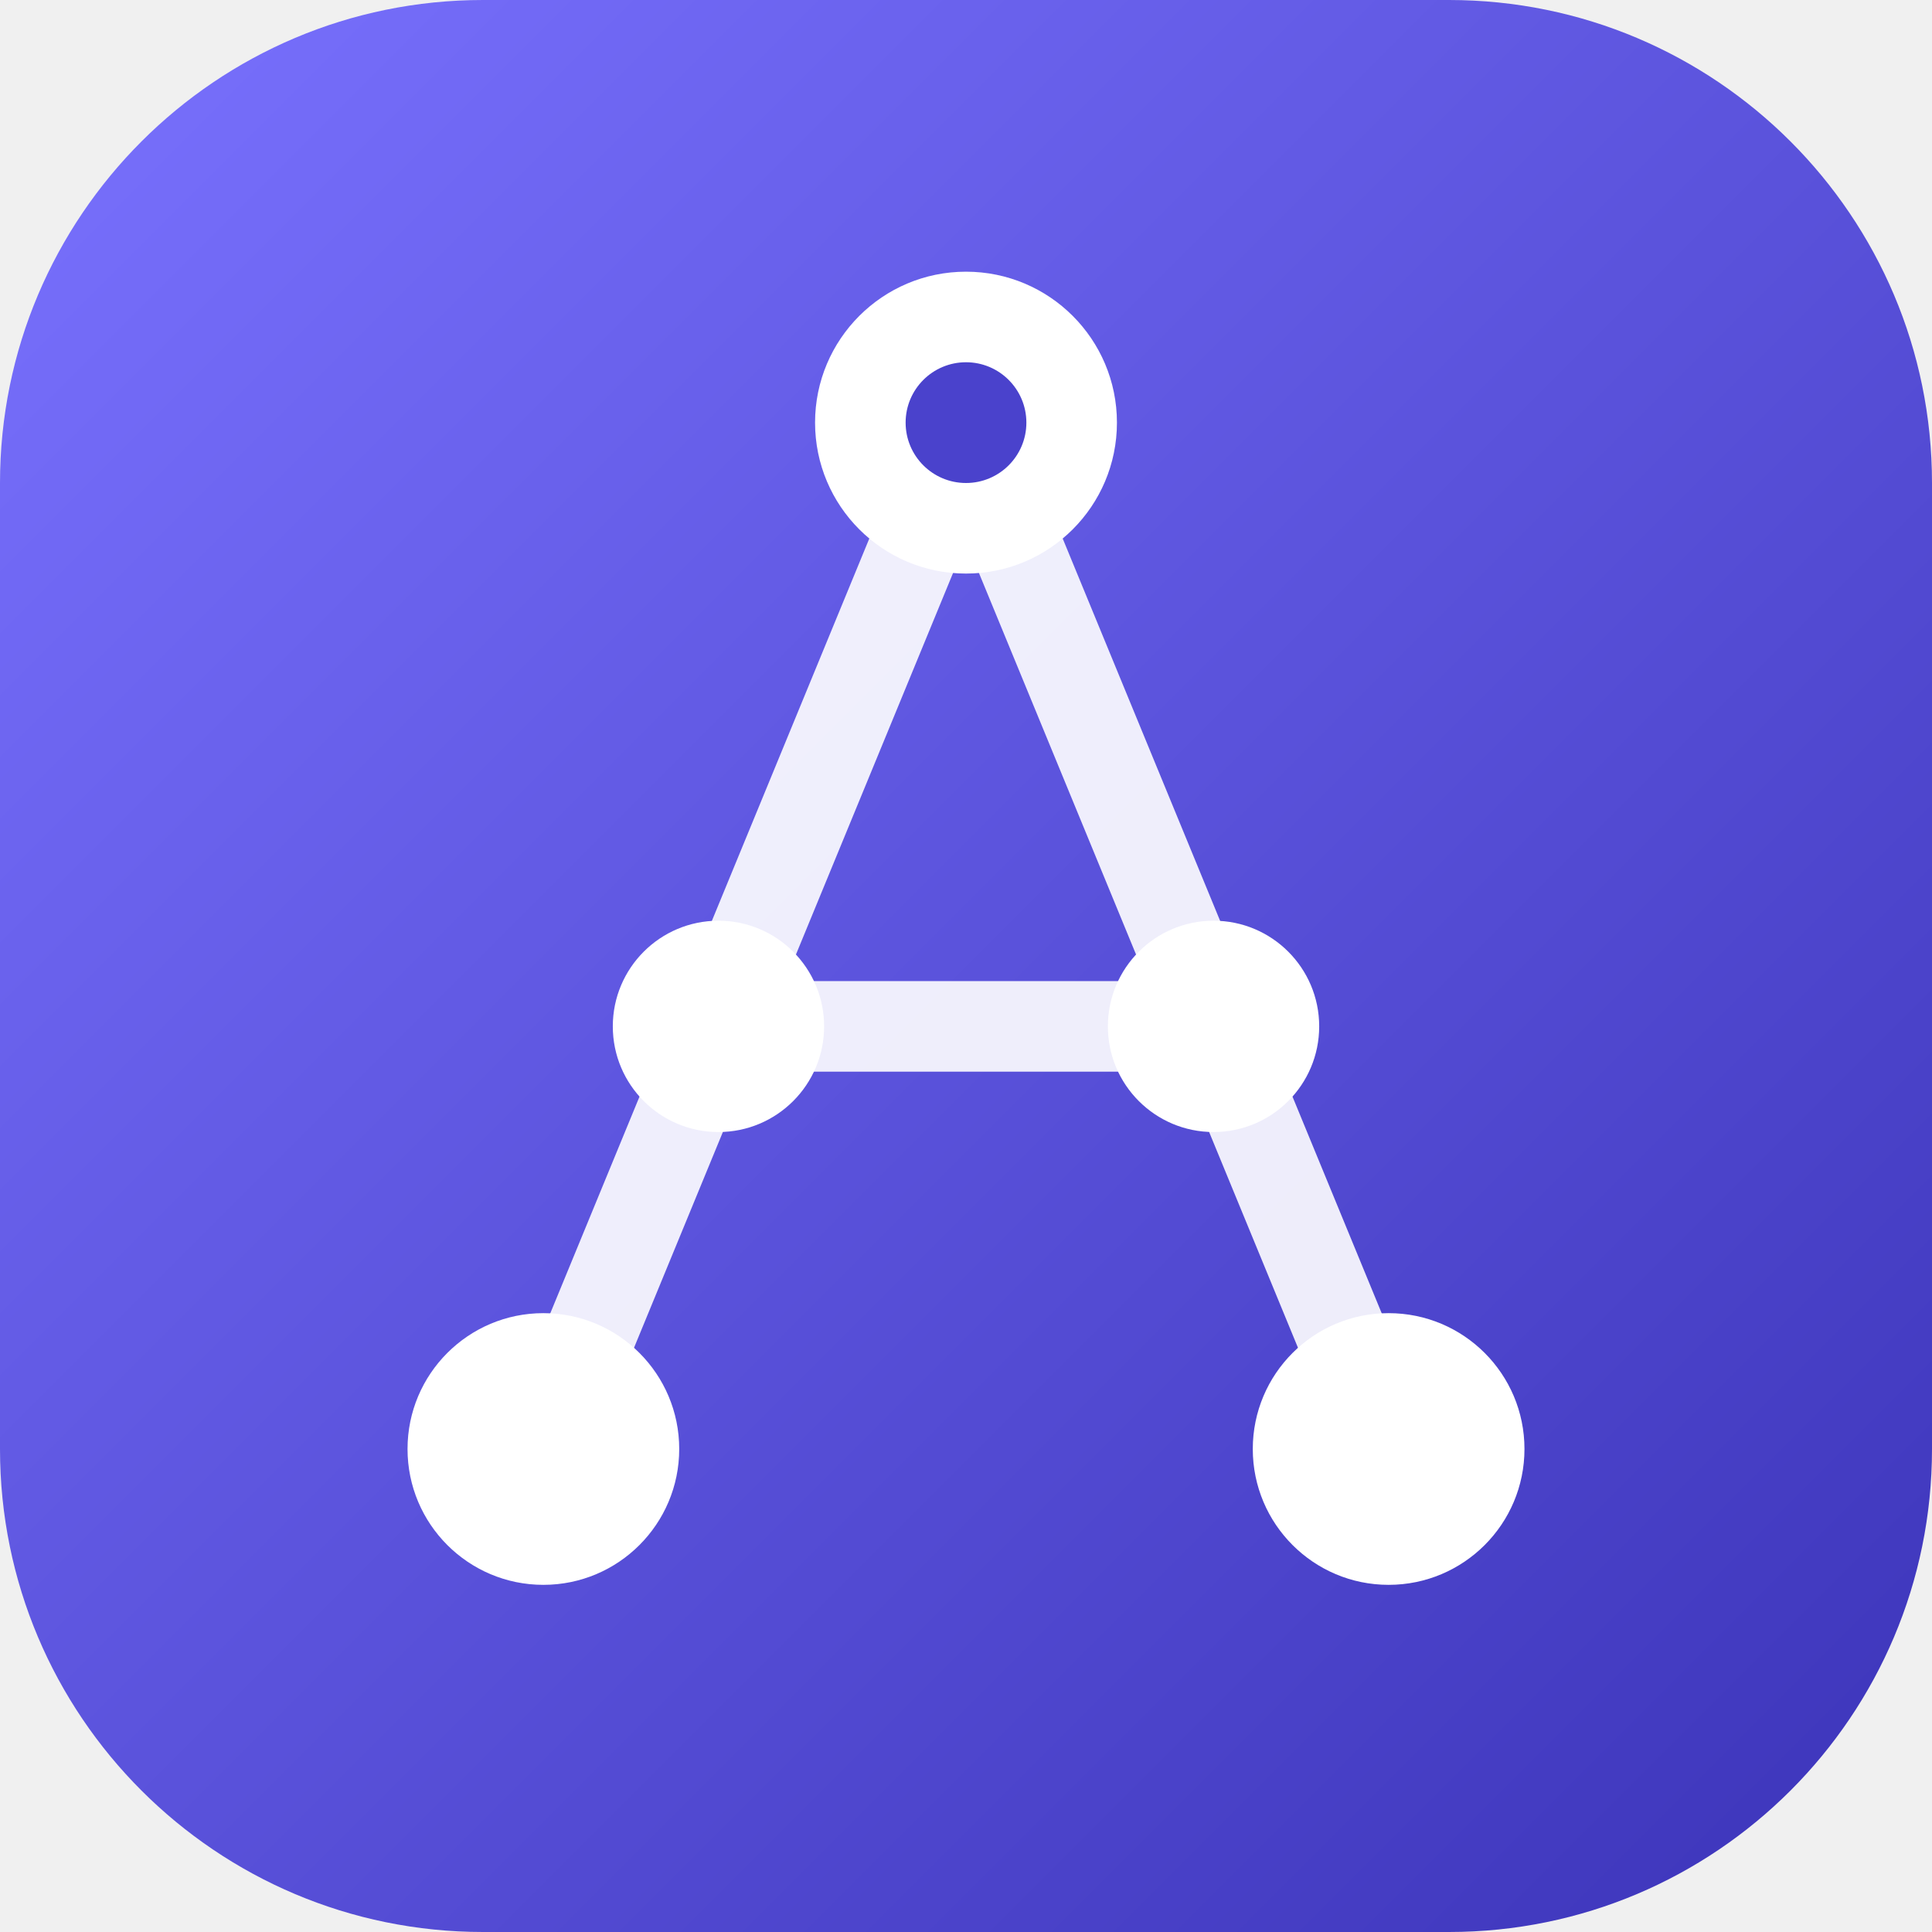
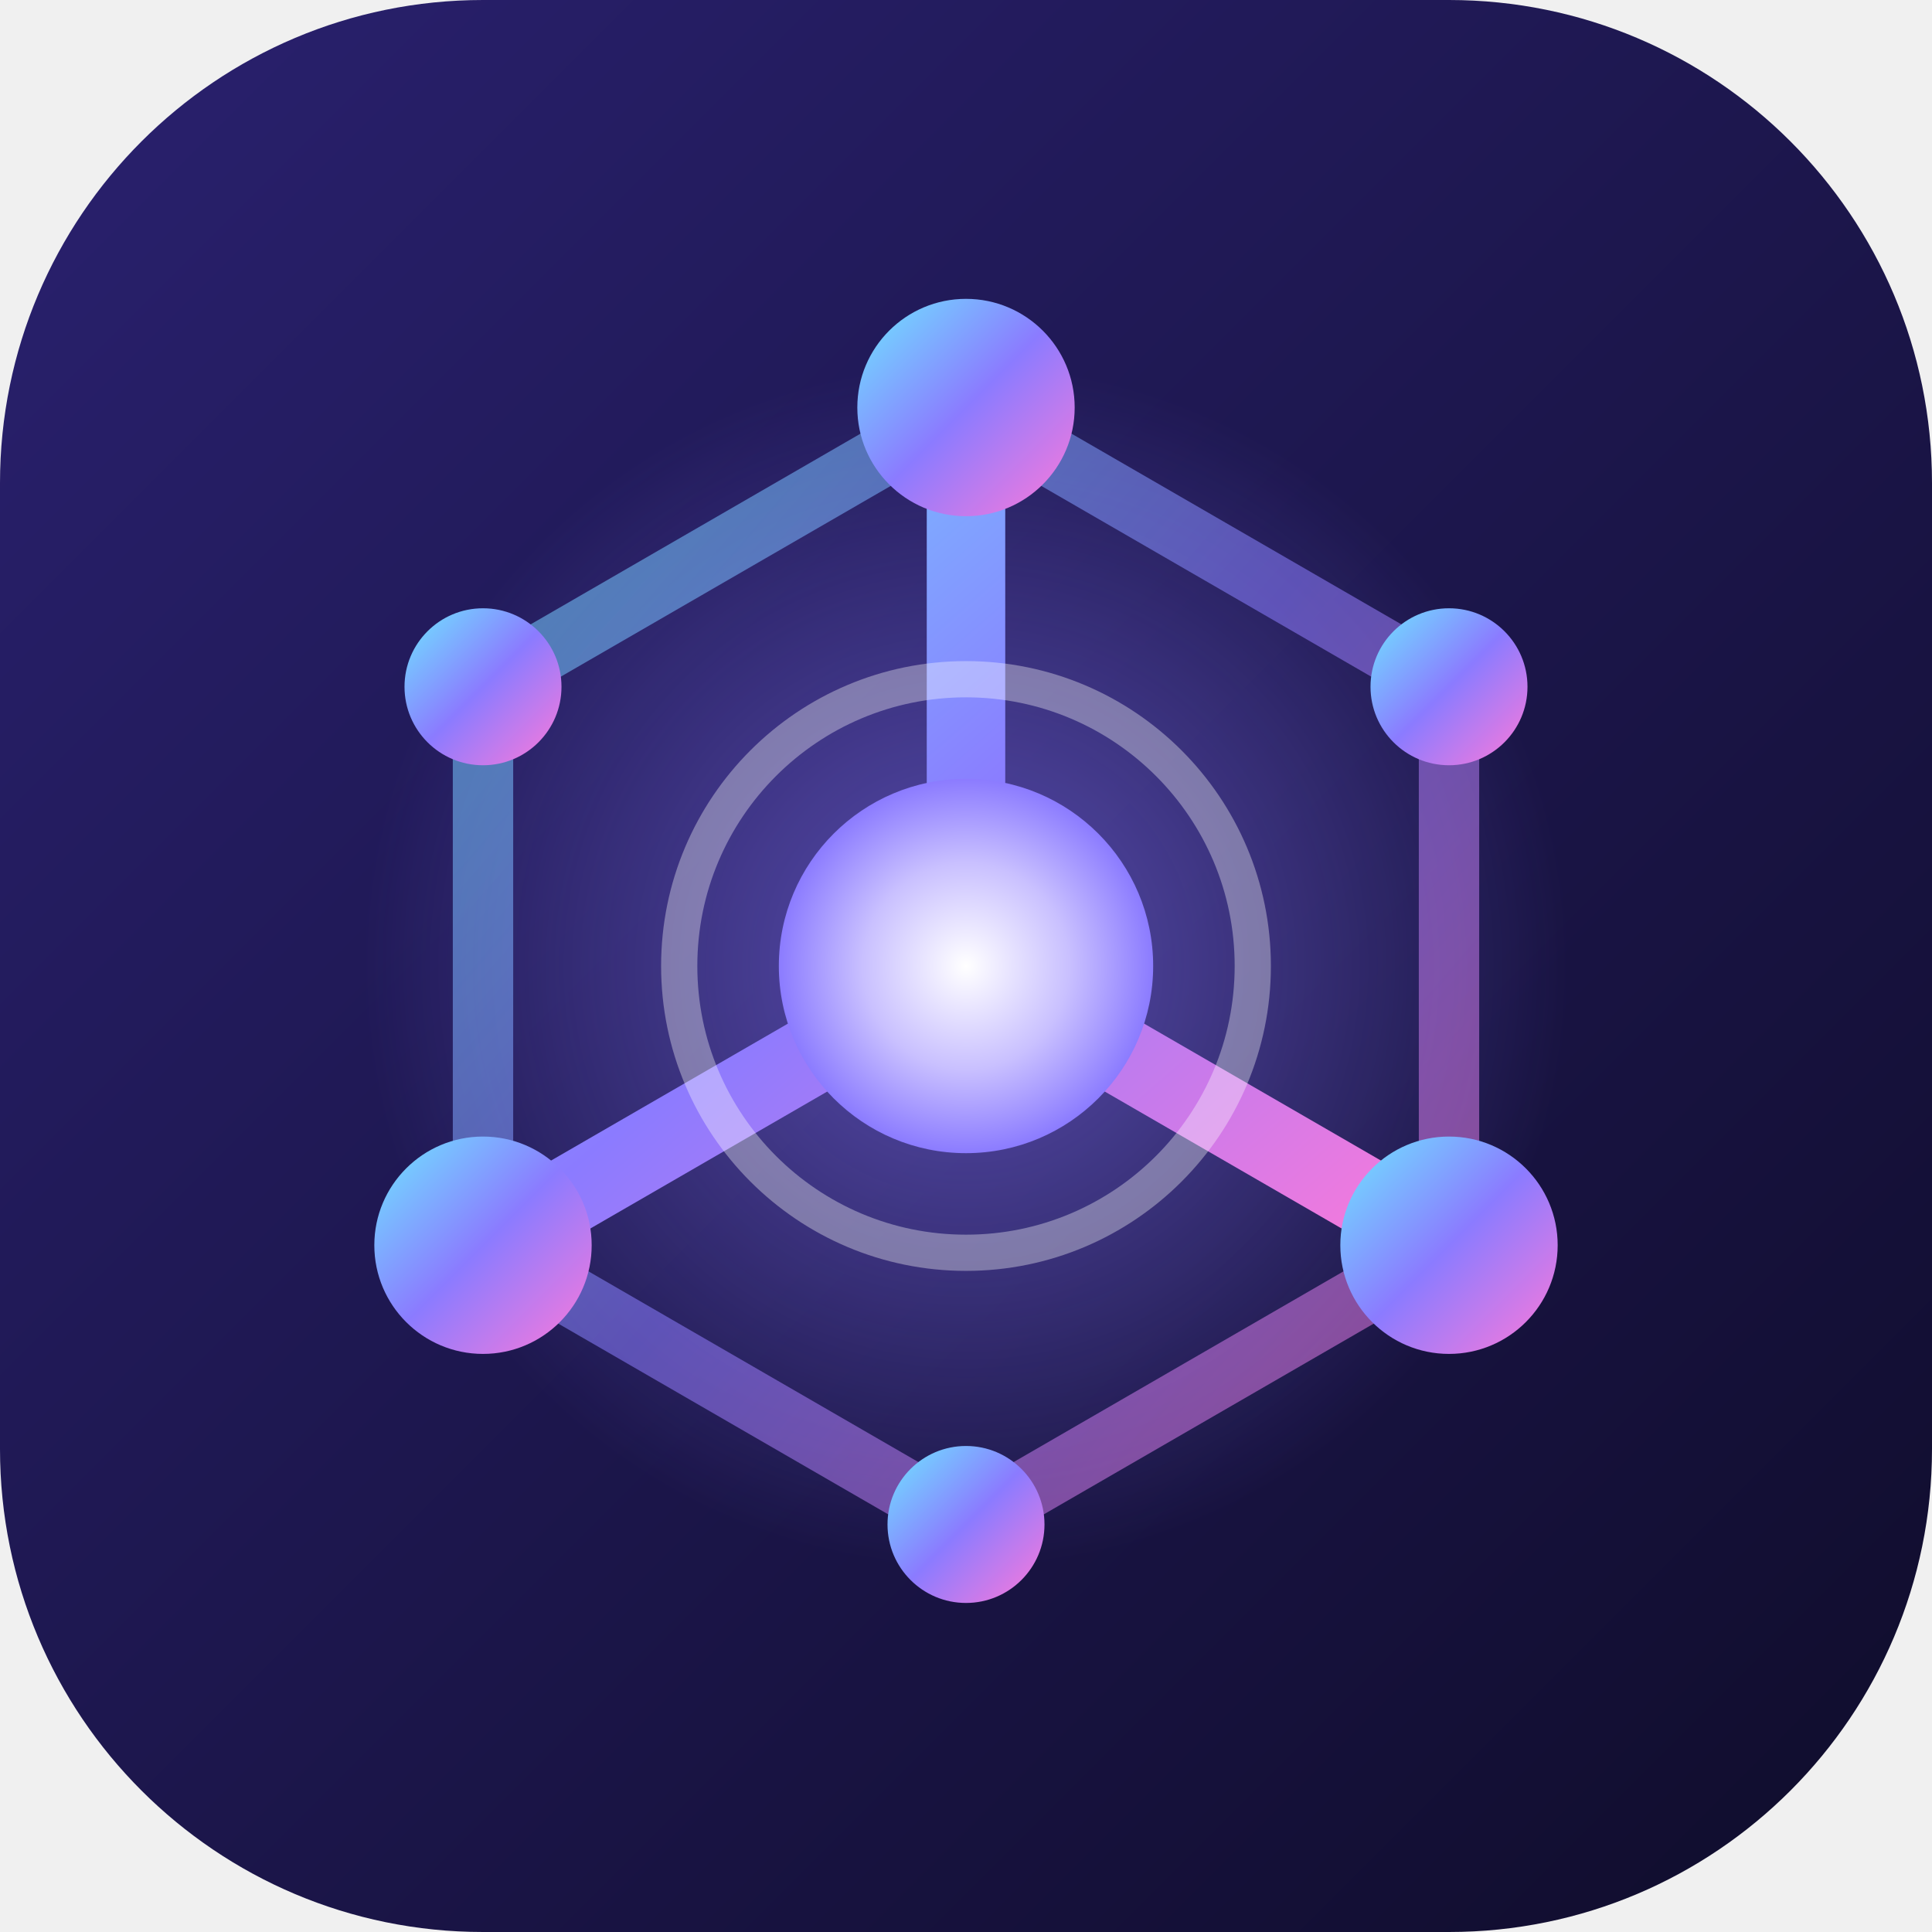
<svg xmlns="http://www.w3.org/2000/svg" viewBox="0 0 64 64" role="img" aria-label="Argus">
  <defs>
-     <linearGradient id="g" x1="0" y1="0" x2="1" y2="1">
-       <stop offset="0" stop-color="#7a72ff" />
-       <stop offset="1" stop-color="#3b33b8" />
+     <linearGradient id="bg" x1="0" y1="0" x2="1" y2="1">
+       <stop offset="0" stop-color="#2a2170" />
+       <stop offset="1" stop-color="#0f0c2a" />
    </linearGradient>
+     <linearGradient id="neon" x1="0" y1="0" x2="1" y2="1">
+       <stop offset="0" stop-color="#6ee7ff" />
+       <stop offset=".5" stop-color="#8b7bff" />
+       <stop offset="1" stop-color="#ff7ad9" />
+     </linearGradient>
+     <radialGradient id="core" cx=".5" cy=".5" r=".5">
+       <stop offset="0" stop-color="#fff" />
+       <stop offset=".55" stop-color="#c9c0ff" />
+       <stop offset="1" stop-color="#8b7bff" />
+     </radialGradient>
+     <radialGradient id="halo" cx=".5" cy=".5" r=".5">
+       <stop offset="0" stop-color="#8b7bff" stop-opacity=".55" />
+       <stop offset="1" stop-color="#8b7bff" stop-opacity="0" />
+     </radialGradient>
  </defs>
-   <rect width="64" height="64" rx="16" fill="url(#g)" />
-   <g stroke="#fff" stroke-width="3" stroke-linecap="round" stroke-linejoin="round" fill="none" opacity=".9">
-     <path d="M32 14 L18 48 M32 14 L46 48 M23.8 34 L40.2 34" />
+   <rect width="64" height="64" rx="16" fill="url(#bg)" />
+   <circle cx="32" cy="32" r="20" fill="url(#halo)" />
+   <path d="M32 13.5 L48 22.75 L48 41.25 L32 50.5 L16 41.25 L16 22.75 Z" fill="none" stroke="url(#neon)" stroke-width="2" stroke-linejoin="round" opacity=".55" />
+   <path d="M32 32 L32 13.5 M32 32 L48 41.25 M32 32 L16 41.25" stroke="url(#neon)" stroke-width="2.6" stroke-linecap="round" />
+   <g fill="url(#neon)">
+     <circle cx="32" cy="13.5" r="3.6" />
+     <circle cx="48" cy="22.75" r="2.6" />
+     <circle cx="48" cy="41.25" r="3.6" />
+     <circle cx="32" cy="50.5" r="2.6" />
+     <circle cx="16" cy="41.25" r="3.6" />
+     <circle cx="16" cy="22.75" r="2.6" />
  </g>
-   <g fill="#fff">
-     <circle cx="32" cy="14" r="5" />
-     <circle cx="18" cy="48" r="4.5" />
-     <circle cx="46" cy="48" r="4.5" />
-     <circle cx="23.8" cy="34" r="3.5" />
-     <circle cx="40.2" cy="34" r="3.5" />
-   </g>
-   <circle cx="32" cy="14" r="2" fill="#4a42cc" />
+   <circle cx="32" cy="32" r="6.2" fill="url(#core)" />
+   <circle cx="32" cy="32" r="9.5" fill="none" stroke="#fff" stroke-opacity=".35" stroke-width="1.2" />
</svg>
